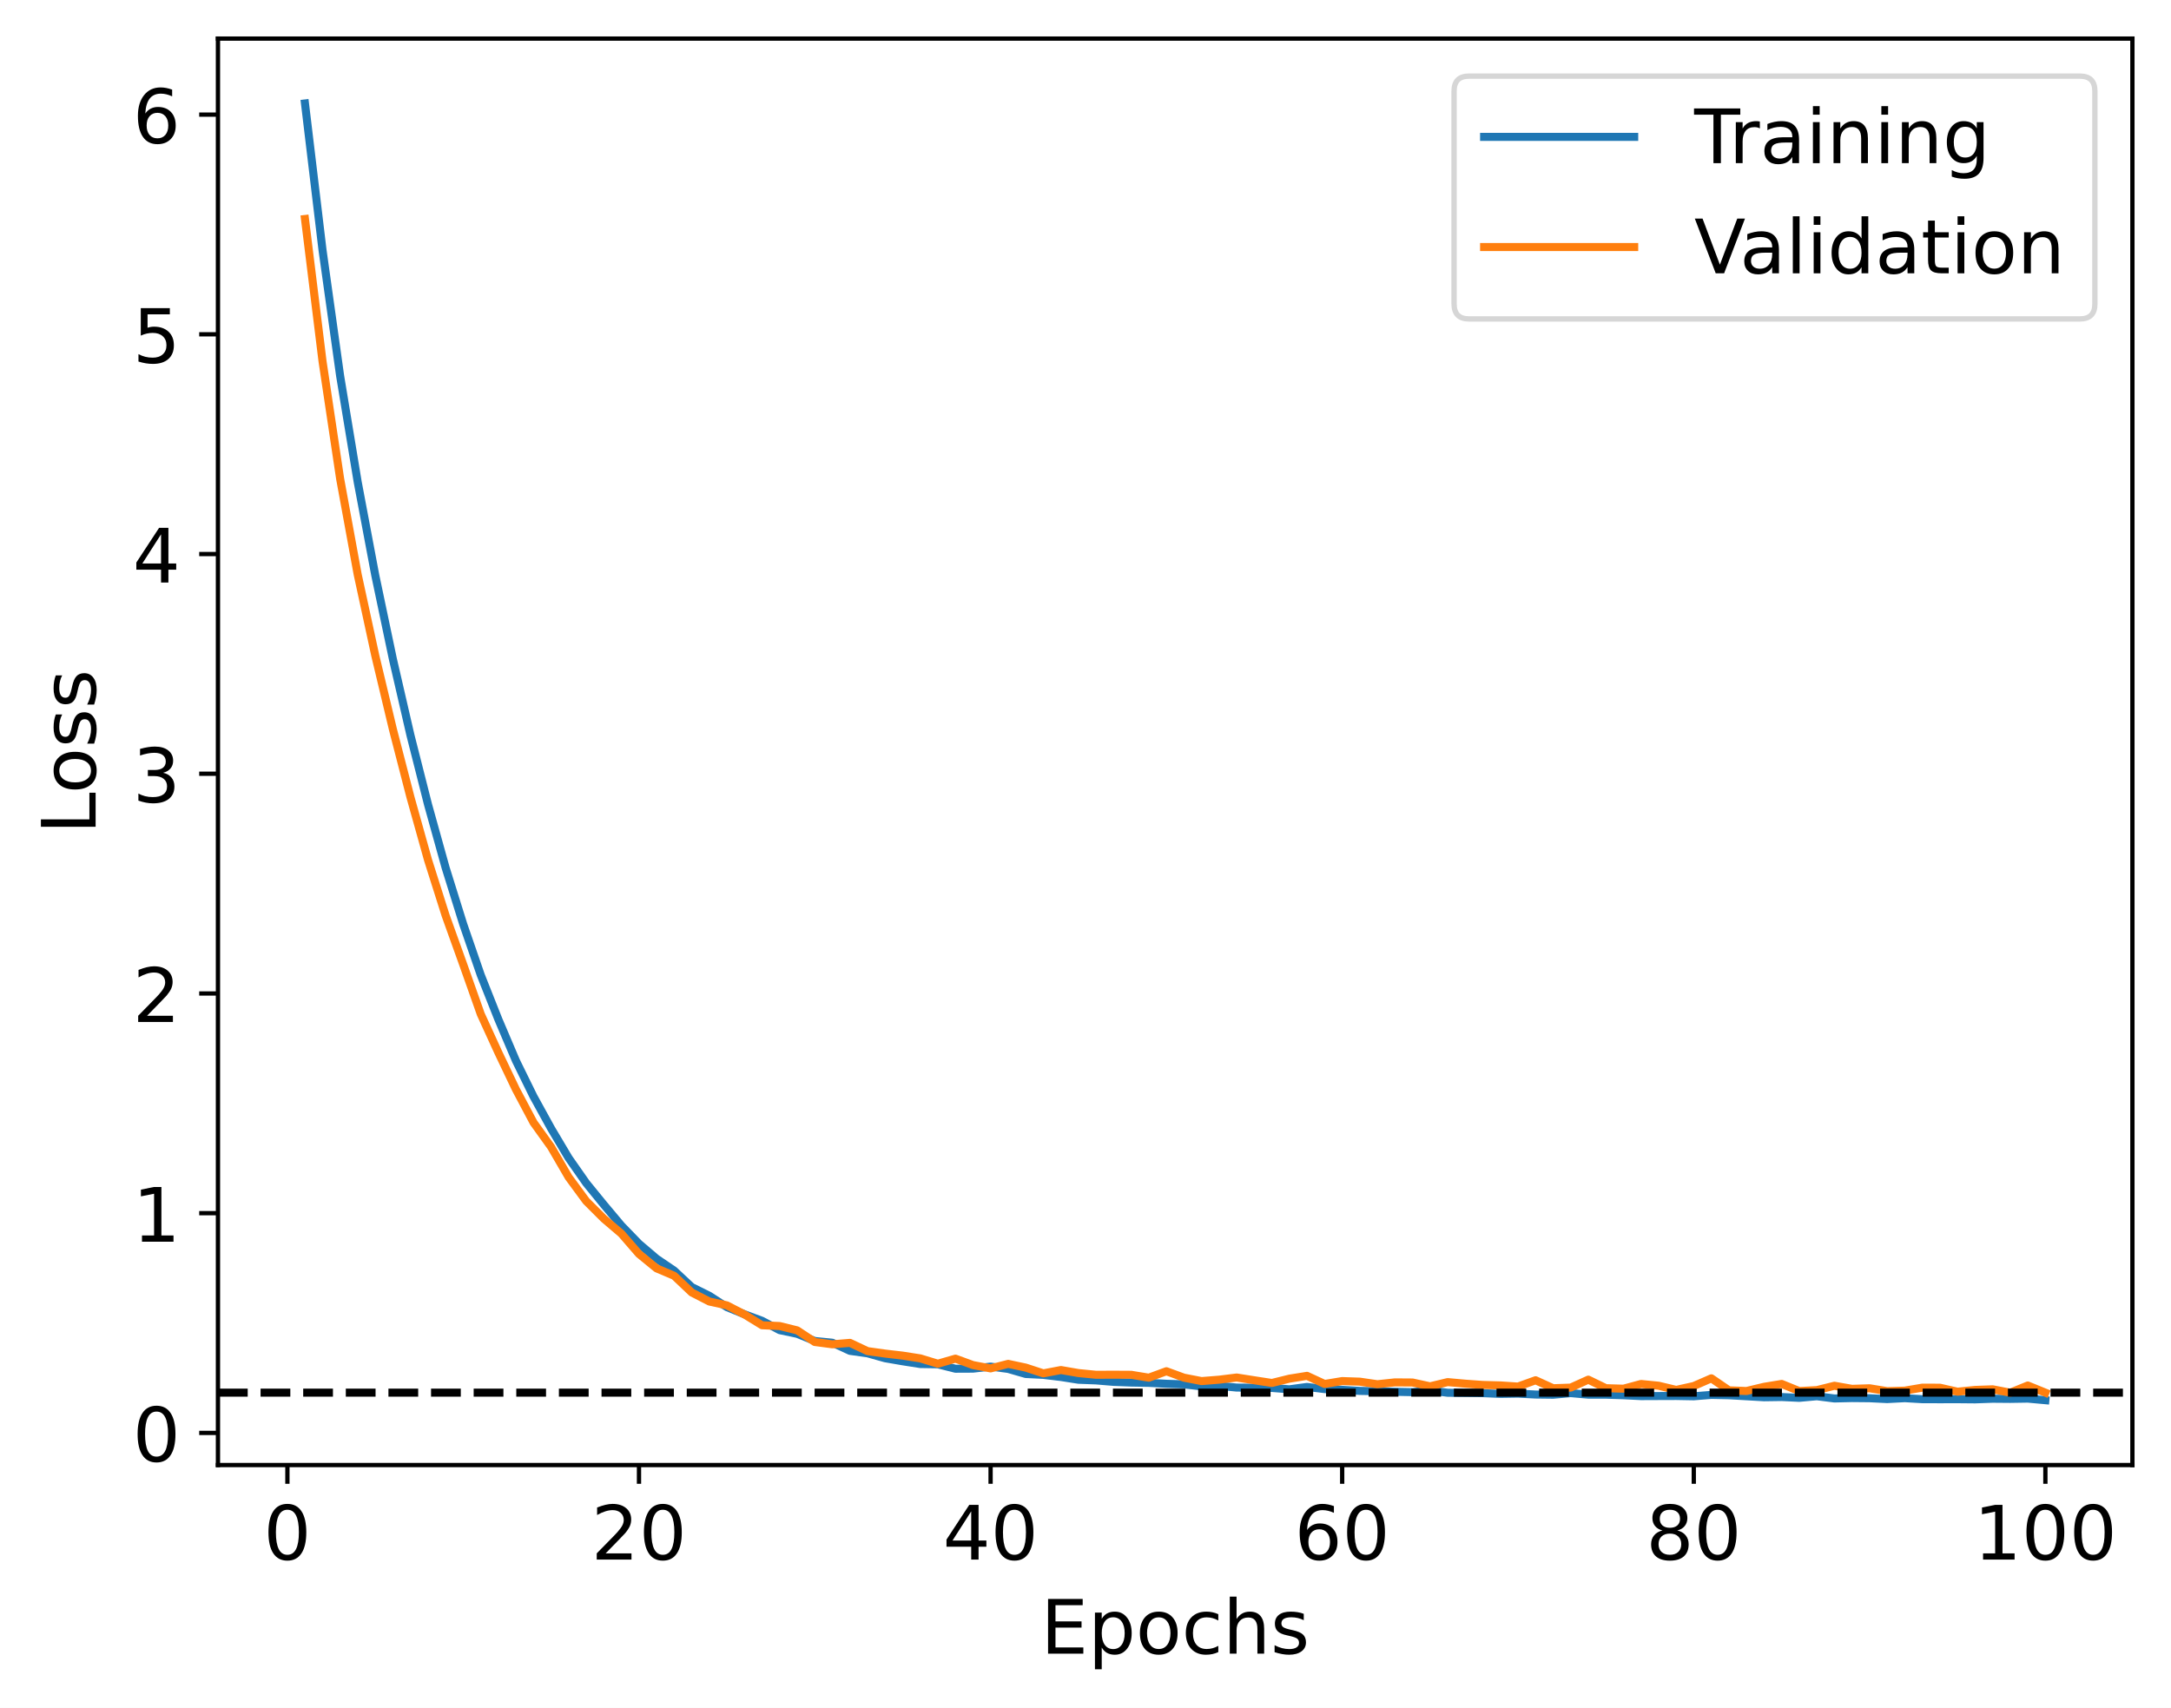
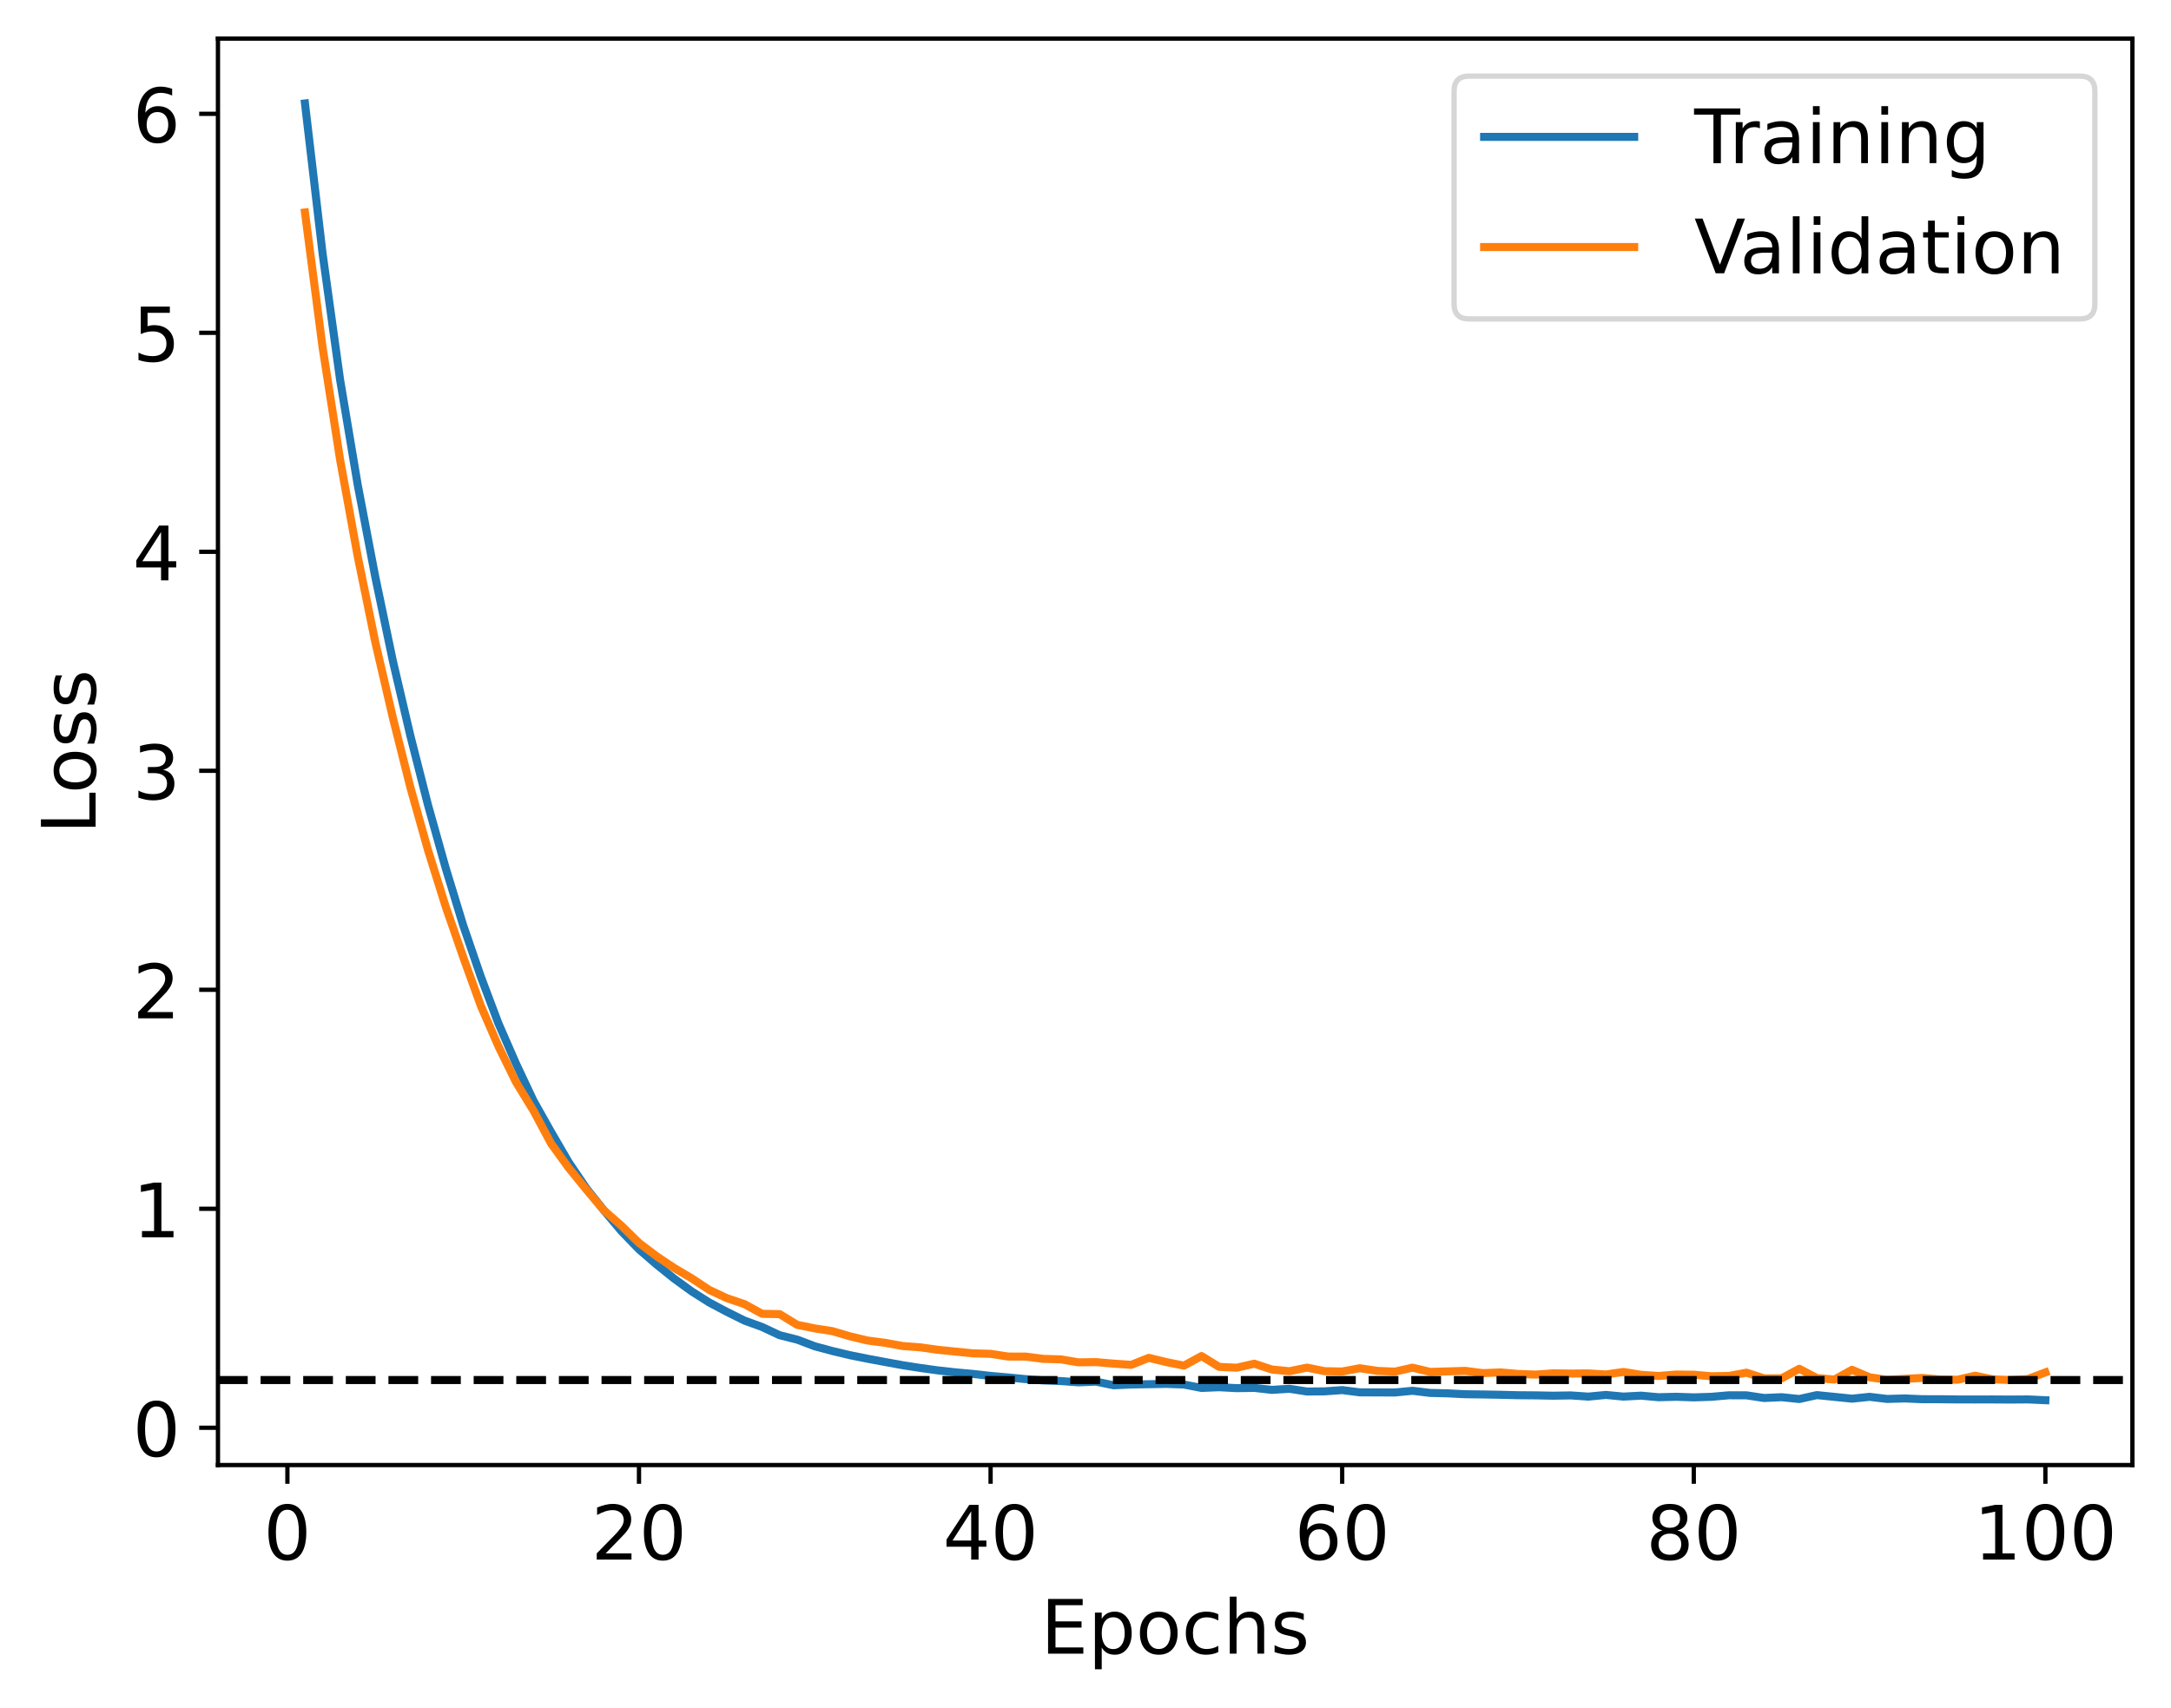
<svg xmlns="http://www.w3.org/2000/svg" xmlns:xlink="http://www.w3.org/1999/xlink" width="404.977pt" height="318.611pt" viewBox="0 0 404.977 318.611" version="1.1">
  <defs>
    <style type="text/css">*{stroke-linejoin: round; stroke-linecap: butt}</style>
  </defs>
  <g id="figure_1">
    <g id="patch_1">
      <path d="M 0 318.611  L 404.977 318.611  L 404.977 0  L 0 0  z " style="fill: #ffffff" />
    </g>
    <g id="axes_1">
      <g id="patch_2">
        <path d="M 40.657 273.312  L 397.777 273.312  L 397.777 7.2  L 40.657 7.2  z " style="fill: #ffffff" />
      </g>
      <g id="matplotlib.axis_1">
        <g id="xtick_1">
          <g id="line2d_1">
            <defs>
-               <path id="m7420fb7c2d" d="M 0 0  L 0 3.5  " style="stroke: #000000; stroke-width: 0.8" />
-             </defs>
-             <g>
-               <use xlink:href="#m7420fb7c2d" x="53.61" y="273.312" style="stroke: #000000; stroke-width: 0.8" />
+               <path id="ma90521fef6" d="M 0 0  L 0 3.5  " style="stroke: #000000; stroke-width: 0.8" />
+             </defs>
+             <g>
+               <use xlink:href="#ma90521fef6" x="53.61" y="273.312" style="stroke: #000000; stroke-width: 0.8" />
            </g>
          </g>
          <g id="text_1">
            <g transform="translate(49.15651 290.9498) scale(0.14 -0.14)">
              <defs>
                <path id="DejaVuSans-30" d="M 2034 4250  Q 1547 4250 1301 3770  Q 1056 3291 1056 2328  Q 1056 1369 1301 889  Q 1547 409 2034 409  Q 2525 409 2770 889  Q 3016 1369 3016 2328  Q 3016 3291 2770 3770  Q 2525 4250 2034 4250  z M 2034 4750  Q 2819 4750 3233 4129  Q 3647 3509 3647 2328  Q 3647 1150 3233 529  Q 2819 -91 2034 -91  Q 1250 -91 836 529  Q 422 1150 422 2328  Q 422 3509 836 4129  Q 1250 4750 2034 4750  z " transform="scale(0.015625)" />
              </defs>
              <use xlink:href="#DejaVuSans-30" />
            </g>
          </g>
        </g>
        <g id="xtick_2">
          <g id="line2d_2">
            <g>
-               <use xlink:href="#m7420fb7c2d" x="119.197" y="273.312" style="stroke: #000000; stroke-width: 0.8" />
+               <use xlink:href="#ma90521fef6" x="119.197" y="273.312" style="stroke: #000000; stroke-width: 0.8" />
            </g>
          </g>
          <g id="text_2">
            <g transform="translate(110.2895 290.9498) scale(0.14 -0.14)">
              <defs>
                <path id="DejaVuSans-32" d="M 1228 531  L 3431 531  L 3431 0  L 469 0  L 469 531  Q 828 903 1448 1529  Q 2069 2156 2228 2338  Q 2531 2678 2651 2914  Q 2772 3150 2772 3378  Q 2772 3750 2511 3984  Q 2250 4219 1831 4219  Q 1534 4219 1204 4116  Q 875 4013 500 3803  L 500 4441  Q 881 4594 1212 4672  Q 1544 4750 1819 4750  Q 2544 4750 2975 4387  Q 3406 4025 3406 3419  Q 3406 3131 3298 2873  Q 3191 2616 2906 2266  Q 2828 2175 2409 1742  Q 1991 1309 1228 531  z " transform="scale(0.015625)" />
              </defs>
              <use xlink:href="#DejaVuSans-32" />
              <use xlink:href="#DejaVuSans-30" x="63.623" />
            </g>
          </g>
        </g>
        <g id="xtick_3">
          <g id="line2d_3">
            <g>
-               <use xlink:href="#m7420fb7c2d" x="184.784" y="273.312" style="stroke: #000000; stroke-width: 0.8" />
+               <use xlink:href="#ma90521fef6" x="184.784" y="273.312" style="stroke: #000000; stroke-width: 0.8" />
            </g>
          </g>
          <g id="text_3">
            <g transform="translate(175.8763 290.9498) scale(0.14 -0.14)">
              <defs>
                <path id="DejaVuSans-34" d="M 2419 4116  L 825 1625  L 2419 1625  L 2419 4116  z M 2253 4666  L 3047 4666  L 3047 1625  L 3713 1625  L 3713 1100  L 3047 1100  L 3047 0  L 2419 0  L 2419 1100  L 313 1100  L 313 1709  L 2253 4666  z " transform="scale(0.015625)" />
              </defs>
              <use xlink:href="#DejaVuSans-34" />
              <use xlink:href="#DejaVuSans-30" x="63.623" />
            </g>
          </g>
        </g>
        <g id="xtick_4">
          <g id="line2d_4">
            <g>
-               <use xlink:href="#m7420fb7c2d" x="250.371" y="273.312" style="stroke: #000000; stroke-width: 0.8" />
+               <use xlink:href="#ma90521fef6" x="250.371" y="273.312" style="stroke: #000000; stroke-width: 0.8" />
            </g>
          </g>
          <g id="text_4">
            <g transform="translate(241.4631 290.9498) scale(0.14 -0.14)">
              <defs>
                <path id="DejaVuSans-36" d="M 2113 2584  Q 1688 2584 1439 2293  Q 1191 2003 1191 1497  Q 1191 994 1439 701  Q 1688 409 2113 409  Q 2538 409 2786 701  Q 3034 994 3034 1497  Q 3034 2003 2786 2293  Q 2538 2584 2113 2584  z M 3366 4563  L 3366 3988  Q 3128 4100 2886 4159  Q 2644 4219 2406 4219  Q 1781 4219 1451 3797  Q 1122 3375 1075 2522  Q 1259 2794 1537 2939  Q 1816 3084 2150 3084  Q 2853 3084 3261 2657  Q 3669 2231 3669 1497  Q 3669 778 3244 343  Q 2819 -91 2113 -91  Q 1303 -91 875 529  Q 447 1150 447 2328  Q 447 3434 972 4092  Q 1497 4750 2381 4750  Q 2619 4750 2861 4703  Q 3103 4656 3366 4563  z " transform="scale(0.015625)" />
              </defs>
              <use xlink:href="#DejaVuSans-36" />
              <use xlink:href="#DejaVuSans-30" x="63.623" />
            </g>
          </g>
        </g>
        <g id="xtick_5">
          <g id="line2d_5">
            <g>
-               <use xlink:href="#m7420fb7c2d" x="315.957" y="273.312" style="stroke: #000000; stroke-width: 0.8" />
+               <use xlink:href="#ma90521fef6" x="315.957" y="273.312" style="stroke: #000000; stroke-width: 0.8" />
            </g>
          </g>
          <g id="text_5">
            <g transform="translate(307.0499 290.9498) scale(0.14 -0.14)">
              <defs>
                <path id="DejaVuSans-38" d="M 2034 2216  Q 1584 2216 1326 1975  Q 1069 1734 1069 1313  Q 1069 891 1326 650  Q 1584 409 2034 409  Q 2484 409 2743 651  Q 3003 894 3003 1313  Q 3003 1734 2745 1975  Q 2488 2216 2034 2216  z M 1403 2484  Q 997 2584 770 2862  Q 544 3141 544 3541  Q 544 4100 942 4425  Q 1341 4750 2034 4750  Q 2731 4750 3128 4425  Q 3525 4100 3525 3541  Q 3525 3141 3298 2862  Q 3072 2584 2669 2484  Q 3125 2378 3379 2068  Q 3634 1759 3634 1313  Q 3634 634 3220 271  Q 2806 -91 2034 -91  Q 1263 -91 848 271  Q 434 634 434 1313  Q 434 1759 690 2068  Q 947 2378 1403 2484  z M 1172 3481  Q 1172 3119 1398 2916  Q 1625 2713 2034 2713  Q 2441 2713 2670 2916  Q 2900 3119 2900 3481  Q 2900 3844 2670 4047  Q 2441 4250 2034 4250  Q 1625 4250 1398 4047  Q 1172 3844 1172 3481  z " transform="scale(0.015625)" />
              </defs>
              <use xlink:href="#DejaVuSans-38" />
              <use xlink:href="#DejaVuSans-30" x="63.623" />
            </g>
          </g>
        </g>
        <g id="xtick_6">
          <g id="line2d_6">
            <g>
-               <use xlink:href="#m7420fb7c2d" x="381.544" y="273.312" style="stroke: #000000; stroke-width: 0.8" />
+               <use xlink:href="#ma90521fef6" x="381.544" y="273.312" style="stroke: #000000; stroke-width: 0.8" />
            </g>
          </g>
          <g id="text_6">
            <g transform="translate(368.1829 290.9498) scale(0.14 -0.14)">
              <defs>
                <path id="DejaVuSans-31" d="M 794 531  L 1825 531  L 1825 4091  L 703 3866  L 703 4441  L 1819 4666  L 2450 4666  L 2450 531  L 3481 531  L 3481 0  L 794 0  L 794 531  z " transform="scale(0.015625)" />
              </defs>
              <use xlink:href="#DejaVuSans-31" />
              <use xlink:href="#DejaVuSans-30" x="63.623" />
              <use xlink:href="#DejaVuSans-30" x="127.246" />
            </g>
          </g>
        </g>
        <g id="text_7">
          <g transform="translate(194.135 308.4992) scale(0.14 -0.14)">
            <defs>
              <path id="DejaVuSans-45" d="M 628 4666  L 3578 4666  L 3578 4134  L 1259 4134  L 1259 2753  L 3481 2753  L 3481 2222  L 1259 2222  L 1259 531  L 3634 531  L 3634 0  L 628 0  L 628 4666  z " transform="scale(0.015625)" />
              <path id="DejaVuSans-70" d="M 1159 525  L 1159 -1331  L 581 -1331  L 581 3500  L 1159 3500  L 1159 2969  Q 1341 3281 1617 3432  Q 1894 3584 2278 3584  Q 2916 3584 3314 3078  Q 3713 2572 3713 1747  Q 3713 922 3314 415  Q 2916 -91 2278 -91  Q 1894 -91 1617 61  Q 1341 213 1159 525  z M 3116 1747  Q 3116 2381 2855 2742  Q 2594 3103 2138 3103  Q 1681 3103 1420 2742  Q 1159 2381 1159 1747  Q 1159 1113 1420 752  Q 1681 391 2138 391  Q 2594 391 2855 752  Q 3116 1113 3116 1747  z " transform="scale(0.015625)" />
              <path id="DejaVuSans-6f" d="M 1959 3097  Q 1497 3097 1228 2736  Q 959 2375 959 1747  Q 959 1119 1226 758  Q 1494 397 1959 397  Q 2419 397 2687 759  Q 2956 1122 2956 1747  Q 2956 2369 2687 2733  Q 2419 3097 1959 3097  z M 1959 3584  Q 2709 3584 3137 3096  Q 3566 2609 3566 1747  Q 3566 888 3137 398  Q 2709 -91 1959 -91  Q 1206 -91 779 398  Q 353 888 353 1747  Q 353 2609 779 3096  Q 1206 3584 1959 3584  z " transform="scale(0.015625)" />
              <path id="DejaVuSans-63" d="M 3122 3366  L 3122 2828  Q 2878 2963 2633 3030  Q 2388 3097 2138 3097  Q 1578 3097 1268 2742  Q 959 2388 959 1747  Q 959 1106 1268 751  Q 1578 397 2138 397  Q 2388 397 2633 464  Q 2878 531 3122 666  L 3122 134  Q 2881 22 2623 -34  Q 2366 -91 2075 -91  Q 1284 -91 818 406  Q 353 903 353 1747  Q 353 2603 823 3093  Q 1294 3584 2113 3584  Q 2378 3584 2631 3529  Q 2884 3475 3122 3366  z " transform="scale(0.015625)" />
              <path id="DejaVuSans-68" d="M 3513 2113  L 3513 0  L 2938 0  L 2938 2094  Q 2938 2591 2744 2837  Q 2550 3084 2163 3084  Q 1697 3084 1428 2787  Q 1159 2491 1159 1978  L 1159 0  L 581 0  L 581 4863  L 1159 4863  L 1159 2956  Q 1366 3272 1645 3428  Q 1925 3584 2291 3584  Q 2894 3584 3203 3211  Q 3513 2838 3513 2113  z " transform="scale(0.015625)" />
              <path id="DejaVuSans-73" d="M 2834 3397  L 2834 2853  Q 2591 2978 2328 3040  Q 2066 3103 1784 3103  Q 1356 3103 1142 2972  Q 928 2841 928 2578  Q 928 2378 1081 2264  Q 1234 2150 1697 2047  L 1894 2003  Q 2506 1872 2764 1633  Q 3022 1394 3022 966  Q 3022 478 2636 193  Q 2250 -91 1575 -91  Q 1294 -91 989 -36  Q 684 19 347 128  L 347 722  Q 666 556 975 473  Q 1284 391 1588 391  Q 1994 391 2212 530  Q 2431 669 2431 922  Q 2431 1156 2273 1281  Q 2116 1406 1581 1522  L 1381 1569  Q 847 1681 609 1914  Q 372 2147 372 2553  Q 372 3047 722 3315  Q 1072 3584 1716 3584  Q 2034 3584 2315 3537  Q 2597 3491 2834 3397  z " transform="scale(0.015625)" />
            </defs>
            <use xlink:href="#DejaVuSans-45" />
            <use xlink:href="#DejaVuSans-70" x="63.184" />
            <use xlink:href="#DejaVuSans-6f" x="126.66" />
            <use xlink:href="#DejaVuSans-63" x="187.842" />
            <use xlink:href="#DejaVuSans-68" x="242.822" />
            <use xlink:href="#DejaVuSans-73" x="306.201" />
          </g>
        </g>
      </g>
      <g id="matplotlib.axis_2">
        <g id="ytick_1">
          <g id="line2d_7">
            <defs>
-               <path id="m8c02aa3025" d="M 0 0  L -3.5 0  " style="stroke: #000000; stroke-width: 0.8" />
-             </defs>
-             <g>
-               <use xlink:href="#m8c02aa3025" x="40.657" y="267.316" style="stroke: #000000; stroke-width: 0.8" />
+               <path id="m6d4ac5cb0f" d="M 0 0  L -3.5 0  " style="stroke: #000000; stroke-width: 0.8" />
+             </defs>
+             <g>
+               <use xlink:href="#m6d4ac5cb0f" x="40.657" y="266.358" style="stroke: #000000; stroke-width: 0.8" />
            </g>
          </g>
          <g id="text_8">
-             <g transform="translate(24.74938 272.635) scale(0.14 -0.14)">
+             <g transform="translate(24.74938 271.6765) scale(0.14 -0.14)">
              <use xlink:href="#DejaVuSans-30" />
            </g>
          </g>
        </g>
        <g id="ytick_2">
          <g id="line2d_8">
            <g>
-               <use xlink:href="#m8c02aa3025" x="40.657" y="226.327" style="stroke: #000000; stroke-width: 0.8" />
+               <use xlink:href="#m6d4ac5cb0f" x="40.657" y="225.503" style="stroke: #000000; stroke-width: 0.8" />
            </g>
          </g>
          <g id="text_9">
-             <g transform="translate(24.74938 231.6458) scale(0.14 -0.14)">
+             <g transform="translate(24.74938 230.8223) scale(0.14 -0.14)">
              <use xlink:href="#DejaVuSans-31" />
            </g>
          </g>
        </g>
        <g id="ytick_3">
          <g id="line2d_9">
            <g>
-               <use xlink:href="#m8c02aa3025" x="40.657" y="185.338" style="stroke: #000000; stroke-width: 0.8" />
+               <use xlink:href="#m6d4ac5cb0f" x="40.657" y="184.649" style="stroke: #000000; stroke-width: 0.8" />
            </g>
          </g>
          <g id="text_10">
-             <g transform="translate(24.74938 190.6565) scale(0.14 -0.14)">
+             <g transform="translate(24.74938 189.9681) scale(0.14 -0.14)">
              <use xlink:href="#DejaVuSans-32" />
            </g>
          </g>
        </g>
        <g id="ytick_4">
          <g id="line2d_10">
            <g>
-               <use xlink:href="#m8c02aa3025" x="40.657" y="144.348" style="stroke: #000000; stroke-width: 0.8" />
+               <use xlink:href="#m6d4ac5cb0f" x="40.657" y="143.795" style="stroke: #000000; stroke-width: 0.8" />
            </g>
          </g>
          <g id="text_11">
-             <g transform="translate(24.74938 149.6673) scale(0.14 -0.14)">
+             <g transform="translate(24.74938 149.1139) scale(0.14 -0.14)">
              <defs>
                <path id="DejaVuSans-33" d="M 2597 2516  Q 3050 2419 3304 2112  Q 3559 1806 3559 1356  Q 3559 666 3084 287  Q 2609 -91 1734 -91  Q 1441 -91 1130 -33  Q 819 25 488 141  L 488 750  Q 750 597 1062 519  Q 1375 441 1716 441  Q 2309 441 2620 675  Q 2931 909 2931 1356  Q 2931 1769 2642 2001  Q 2353 2234 1838 2234  L 1294 2234  L 1294 2753  L 1863 2753  Q 2328 2753 2575 2939  Q 2822 3125 2822 3475  Q 2822 3834 2567 4026  Q 2313 4219 1838 4219  Q 1578 4219 1281 4162  Q 984 4106 628 3988  L 628 4550  Q 988 4650 1302 4700  Q 1616 4750 1894 4750  Q 2613 4750 3031 4423  Q 3450 4097 3450 3541  Q 3450 3153 3228 2886  Q 3006 2619 2597 2516  z " transform="scale(0.015625)" />
              </defs>
              <use xlink:href="#DejaVuSans-33" />
            </g>
          </g>
        </g>
        <g id="ytick_5">
          <g id="line2d_11">
            <g>
-               <use xlink:href="#m8c02aa3025" x="40.657" y="103.359" style="stroke: #000000; stroke-width: 0.8" />
+               <use xlink:href="#m6d4ac5cb0f" x="40.657" y="102.941" style="stroke: #000000; stroke-width: 0.8" />
            </g>
          </g>
          <g id="text_12">
-             <g transform="translate(24.74938 108.6781) scale(0.14 -0.14)">
+             <g transform="translate(24.74938 108.2596) scale(0.14 -0.14)">
              <use xlink:href="#DejaVuSans-34" />
            </g>
          </g>
        </g>
        <g id="ytick_6">
          <g id="line2d_12">
            <g>
-               <use xlink:href="#m8c02aa3025" x="40.657" y="62.37" style="stroke: #000000; stroke-width: 0.8" />
+               <use xlink:href="#m6d4ac5cb0f" x="40.657" y="62.087" style="stroke: #000000; stroke-width: 0.8" />
            </g>
          </g>
          <g id="text_13">
-             <g transform="translate(24.74938 67.68889) scale(0.14 -0.14)">
+             <g transform="translate(24.74938 67.40543) scale(0.14 -0.14)">
              <defs>
                <path id="DejaVuSans-35" d="M 691 4666  L 3169 4666  L 3169 4134  L 1269 4134  L 1269 2991  Q 1406 3038 1543 3061  Q 1681 3084 1819 3084  Q 2600 3084 3056 2656  Q 3513 2228 3513 1497  Q 3513 744 3044 326  Q 2575 -91 1722 -91  Q 1428 -91 1123 -41  Q 819 9 494 109  L 494 744  Q 775 591 1075 516  Q 1375 441 1709 441  Q 2250 441 2565 725  Q 2881 1009 2881 1497  Q 2881 1984 2565 2268  Q 2250 2553 1709 2553  Q 1456 2553 1204 2497  Q 953 2441 691 2322  L 691 4666  z " transform="scale(0.015625)" />
              </defs>
              <use xlink:href="#DejaVuSans-35" />
            </g>
          </g>
        </g>
        <g id="ytick_7">
          <g id="line2d_13">
            <g>
-               <use xlink:href="#m8c02aa3025" x="40.657" y="21.381" style="stroke: #000000; stroke-width: 0.8" />
+               <use xlink:href="#m6d4ac5cb0f" x="40.657" y="21.232" style="stroke: #000000; stroke-width: 0.8" />
            </g>
          </g>
          <g id="text_14">
-             <g transform="translate(24.74938 26.69967) scale(0.14 -0.14)">
+             <g transform="translate(24.74938 26.55122) scale(0.14 -0.14)">
              <use xlink:href="#DejaVuSans-36" />
            </g>
          </g>
        </g>
        <g id="text_15">
          <g transform="translate(17.83781 155.6101) rotate(-90) scale(0.14 -0.14)">
            <defs>
              <path id="DejaVuSans-4c" d="M 628 4666  L 1259 4666  L 1259 531  L 3531 531  L 3531 0  L 628 0  L 628 4666  z " transform="scale(0.015625)" />
            </defs>
            <use xlink:href="#DejaVuSans-4c" />
            <use xlink:href="#DejaVuSans-6f" x="53.963" />
            <use xlink:href="#DejaVuSans-73" x="115.145" />
            <use xlink:href="#DejaVuSans-73" x="167.244" />
          </g>
        </g>
      </g>
      <g id="line2d_14">
-         <path d="M 56.89 19.296  L 60.169 46.694  L 63.448 70.128  L 66.728 89.938  L 70.007 107.345  L 73.286 122.943  L 76.566 137.154  L 79.845 150.091  L 83.124 161.875  L 86.404 172.397  L 89.683 181.899  L 92.962 190.165  L 96.242 197.882  L 99.521 204.56  L 102.8 210.518  L 106.08 216.035  L 109.359 220.717  L 112.638 224.738  L 115.918 228.644  L 119.197 232.027  L 122.476 234.816  L 125.756 237.041  L 129.035 240.107  L 132.314 241.735  L 135.594 243.852  L 138.873 245.186  L 142.152 246.404  L 145.432 248.143  L 148.711 248.833  L 151.99 250.168  L 155.27 250.492  L 158.549 252.009  L 161.828 252.468  L 165.108 253.387  L 168.387 253.955  L 171.666 254.467  L 174.946 254.517  L 178.225 255.343  L 181.504 255.328  L 184.784 254.947  L 188.063 255.377  L 191.342 256.324  L 194.622 256.489  L 197.901 256.883  L 201.181 257.4  L 204.46 257.524  L 207.739 257.796  L 211.019 257.922  L 214.298 257.977  L 217.577 258.154  L 220.857 258.255  L 224.136 258.64  L 227.415 258.538  L 230.695 258.858  L 233.974 258.885  L 237.253 258.928  L 240.533 259.183  L 243.812 258.739  L 247.091 259.144  L 250.371 259.28  L 253.65 259.482  L 256.929 259.542  L 260.209 259.648  L 263.488 259.716  L 266.767 259.393  L 270.047 259.827  L 273.326 259.858  L 276.605 259.899  L 279.885 260.037  L 283.164 259.987  L 286.443 260.156  L 289.723 260.195  L 293.002 259.892  L 296.281 260.181  L 299.561 260.184  L 302.84 260.289  L 306.119 260.452  L 309.399 260.438  L 312.678 260.427  L 315.957 260.487  L 319.237 260.222  L 322.516 260.292  L 325.795 260.478  L 329.075 260.667  L 332.354 260.621  L 335.633 260.773  L 338.913 260.474  L 342.192 260.89  L 345.471 260.815  L 348.751 260.846  L 352.03 261.006  L 355.309 260.834  L 358.589 261.025  L 361.868 261.034  L 365.147 261.027  L 368.427 261.057  L 371.706 260.941  L 374.985 260.969  L 378.265 260.918  L 381.544 261.216  " clip-path="url(#pc2db924e11)" style="fill: none; stroke: #1f77b4; stroke-width: 1.5; stroke-linecap: square" />
+         <path d="M 56.89 19.296  L 60.169 47.254  L 63.448 70.882  L 66.728 90.455  L 70.007 107.632  L 73.286 123.307  L 76.566 137.318  L 79.845 150.198  L 83.124 161.896  L 86.404 172.63  L 89.683 182.172  L 92.962 190.885  L 96.242 198.4  L 99.521 205.356  L 102.8 211.183  L 106.08 216.811  L 109.359 221.659  L 112.638 225.78  L 115.918 229.679  L 119.197 233.07  L 122.476 235.907  L 125.756 238.538  L 129.035 240.918  L 132.314 242.995  L 135.594 244.734  L 138.873 246.362  L 142.152 247.555  L 145.432 249.092  L 148.711 249.916  L 151.99 251.155  L 155.27 252.039  L 158.549 252.818  L 161.828 253.477  L 165.108 254.091  L 168.387 254.687  L 171.666 255.199  L 174.946 255.653  L 178.225 256.017  L 181.504 256.312  L 184.784 256.684  L 188.063 256.97  L 191.342 257.286  L 194.622 257.525  L 197.901 257.641  L 201.181 257.88  L 204.46 257.749  L 207.739 258.431  L 211.019 258.288  L 214.298 258.231  L 217.577 258.175  L 220.857 258.293  L 224.136 258.929  L 227.415 258.792  L 230.695 258.967  L 233.974 258.921  L 237.253 259.288  L 240.533 259.084  L 243.812 259.594  L 247.091 259.565  L 250.371 259.328  L 253.65 259.748  L 256.929 259.764  L 260.209 259.777  L 263.488 259.455  L 266.767 259.856  L 270.047 259.934  L 273.326 260.101  L 276.605 260.142  L 279.885 260.202  L 283.164 260.285  L 286.443 260.311  L 289.723 260.376  L 293.002 260.321  L 296.281 260.546  L 299.561 260.231  L 302.84 260.541  L 306.119 260.366  L 309.399 260.66  L 312.678 260.575  L 315.957 260.688  L 319.237 260.582  L 322.516 260.297  L 325.795 260.306  L 329.075 260.803  L 332.354 260.653  L 335.633 260.995  L 338.913 260.264  L 342.192 260.594  L 345.471 260.927  L 348.751 260.586  L 352.03 260.981  L 355.309 260.886  L 358.589 261.031  L 361.868 261.032  L 365.147 261.075  L 368.427 261.076  L 371.706 261.074  L 374.985 261.094  L 378.265 261.07  L 381.544 261.216  " clip-path="url(#p969b5fb40b)" style="fill: none; stroke: #1f77b4; stroke-width: 1.5; stroke-linecap: square" />
      </g>
      <g id="line2d_15">
-         <path d="M 56.89 40.85  L 60.169 67.432  L 63.448 89.313  L 66.728 107.2  L 70.007 122.318  L 73.286 136.032  L 76.566 148.721  L 79.845 160.438  L 83.124 170.784  L 86.404 179.922  L 89.683 189.194  L 92.962 196.361  L 96.242 203.239  L 99.521 209.414  L 102.8 213.978  L 106.08 219.623  L 109.359 224.079  L 112.638 227.349  L 115.918 230.146  L 119.197 233.931  L 122.476 236.614  L 125.756 238.006  L 129.035 241.116  L 132.314 242.804  L 135.594 243.522  L 138.873 245.222  L 142.152 247.232  L 145.432 247.378  L 148.711 248.19  L 151.99 250.356  L 155.27 250.787  L 158.549 250.517  L 161.828 252.058  L 165.108 252.516  L 168.387 252.898  L 171.666 253.412  L 174.946 254.407  L 178.225 253.463  L 181.504 254.663  L 184.784 255.28  L 188.063 254.435  L 191.342 255.134  L 194.622 256.208  L 197.901 255.585  L 201.181 256.152  L 204.46 256.472  L 207.739 256.457  L 211.019 256.476  L 214.298 257.013  L 217.577 255.811  L 220.857 257.013  L 224.136 257.648  L 227.415 257.387  L 230.695 256.981  L 233.974 257.496  L 237.253 258.002  L 240.533 257.194  L 243.812 256.669  L 247.091 258.185  L 250.371 257.646  L 253.65 257.756  L 256.929 258.236  L 260.209 257.89  L 263.488 257.912  L 266.767 258.627  L 270.047 257.838  L 273.326 258.132  L 276.605 258.367  L 279.885 258.457  L 283.164 258.671  L 286.443 257.493  L 289.723 258.984  L 293.002 258.863  L 296.281 257.381  L 299.561 258.974  L 302.84 259.07  L 306.119 258.184  L 309.399 258.512  L 312.678 259.296  L 315.957 258.566  L 319.237 257.134  L 322.516 259.375  L 325.795 259.499  L 329.075 258.716  L 332.354 258.18  L 335.633 259.509  L 338.913 259.332  L 342.192 258.519  L 345.471 259.097  L 348.751 258.99  L 352.03 259.529  L 355.309 259.433  L 358.589 258.875  L 361.868 258.885  L 365.147 259.63  L 368.427 259.297  L 371.706 259.18  L 374.985 259.809  L 378.265 258.473  L 381.544 259.807  " clip-path="url(#pc2db924e11)" style="fill: none; stroke: #ff7f0e; stroke-width: 1.5; stroke-linecap: square" />
+         <path d="M 56.89 39.637  L 60.169 64.774  L 63.448 85.793  L 66.728 103.812  L 70.007 119.794  L 73.286 133.899  L 76.566 146.953  L 79.845 158.609  L 83.124 169.092  L 86.404 178.543  L 89.683 187.614  L 92.962 195.161  L 96.242 201.85  L 99.521 207.207  L 102.8 213.33  L 106.08 217.861  L 109.359 221.893  L 112.638 225.786  L 115.918 228.661  L 119.197 231.873  L 122.476 234.353  L 125.756 236.542  L 129.035 238.486  L 132.314 240.653  L 135.594 242.184  L 138.873 243.291  L 142.152 245.09  L 145.432 245.16  L 148.711 247.153  L 151.99 247.825  L 155.27 248.331  L 158.549 249.298  L 161.828 250.08  L 165.108 250.509  L 168.387 251.108  L 171.666 251.351  L 174.946 251.813  L 178.225 252.144  L 181.504 252.472  L 184.784 252.564  L 188.063 253.07  L 191.342 253.082  L 194.622 253.501  L 197.901 253.599  L 201.181 254.152  L 204.46 254.109  L 207.739 254.392  L 211.019 254.621  L 214.298 253.312  L 217.577 254.108  L 220.857 254.763  L 224.136 252.979  L 227.415 254.999  L 230.695 255.153  L 233.974 254.407  L 237.253 255.488  L 240.533 255.809  L 243.812 255.133  L 247.091 255.799  L 250.371 255.862  L 253.65 255.249  L 256.929 255.745  L 260.209 255.884  L 263.488 255.147  L 266.767 255.934  L 270.047 255.842  L 273.326 255.742  L 276.605 256.166  L 279.885 256.027  L 283.164 256.316  L 286.443 256.438  L 289.723 256.2  L 293.002 256.245  L 296.281 256.216  L 299.561 256.416  L 302.84 255.947  L 306.119 256.477  L 309.399 256.697  L 312.678 256.427  L 315.957 256.462  L 319.237 256.749  L 322.516 256.685  L 325.795 256.079  L 329.075 257.141  L 332.354 257.132  L 335.633 255.356  L 338.913 257.078  L 342.192 257.367  L 345.471 255.542  L 348.751 256.94  L 352.03 257.413  L 355.309 257.229  L 358.589 257.067  L 361.868 257.336  L 365.147 257.404  L 368.427 256.647  L 371.706 257.324  L 374.985 257.449  L 378.265 257.266  L 381.544 256.033  " clip-path="url(#p969b5fb40b)" style="fill: none; stroke: #ff7f0e; stroke-width: 1.5; stroke-linecap: square" />
      </g>
      <g id="line2d_16">
-         <path d="M 40.657 259.809  L 397.777 259.809  " clip-path="url(#pc2db924e11)" style="fill: none; stroke-dasharray: 5.55,2.4; stroke-dashoffset: 0; stroke: #000000; stroke-width: 1.5" />
+         <path d="M 40.657 257.449  L 397.777 257.449  " clip-path="url(#p969b5fb40b)" style="fill: none; stroke-dasharray: 5.55,2.4; stroke-dashoffset: 0; stroke: #000000; stroke-width: 1.5" />
      </g>
      <g id="patch_3">
        <path d="M 40.657 273.312  L 40.657 7.2  " style="fill: none; stroke: #000000; stroke-width: 0.8; stroke-linejoin: miter; stroke-linecap: square" />
      </g>
      <g id="patch_4">
        <path d="M 397.777 273.312  L 397.777 7.2  " style="fill: none; stroke: #000000; stroke-width: 0.8; stroke-linejoin: miter; stroke-linecap: square" />
      </g>
      <g id="patch_5">
        <path d="M 40.657 273.312  L 397.777 273.312  " style="fill: none; stroke: #000000; stroke-width: 0.8; stroke-linejoin: miter; stroke-linecap: square" />
      </g>
      <g id="patch_6">
        <path d="M 40.657 7.2  L 397.777 7.2  " style="fill: none; stroke: #000000; stroke-width: 0.8; stroke-linejoin: miter; stroke-linecap: square" />
      </g>
      <g id="legend_1">
        <g id="patch_7">
          <path d="M 274.043 59.499  L 387.977 59.499  Q 390.777 59.499 390.777 56.699  L 390.777 17  Q 390.777 14.2 387.977 14.2  L 274.043 14.2  Q 271.243 14.2 271.243 17  L 271.243 56.699  Q 271.243 59.499 274.043 59.499  z " style="fill: #ffffff; opacity: 0.8; stroke: #cccccc; stroke-linejoin: miter" />
        </g>
        <g id="line2d_17">
          <path d="M 276.843 25.538  L 290.843 25.538  L 304.843 25.538  " style="fill: none; stroke: #1f77b4; stroke-width: 1.5; stroke-linecap: square" />
        </g>
        <g id="text_16">
          <g transform="translate(316.0431 30.43781) scale(0.14 -0.14)">
            <defs>
              <path id="DejaVuSans-54" d="M -19 4666  L 3928 4666  L 3928 4134  L 2272 4134  L 2272 0  L 1638 0  L 1638 4134  L -19 4134  L -19 4666  z " transform="scale(0.015625)" />
              <path id="DejaVuSans-72" d="M 2631 2963  Q 2534 3019 2420 3045  Q 2306 3072 2169 3072  Q 1681 3072 1420 2755  Q 1159 2438 1159 1844  L 1159 0  L 581 0  L 581 3500  L 1159 3500  L 1159 2956  Q 1341 3275 1631 3429  Q 1922 3584 2338 3584  Q 2397 3584 2469 3576  Q 2541 3569 2628 3553  L 2631 2963  z " transform="scale(0.015625)" />
              <path id="DejaVuSans-61" d="M 2194 1759  Q 1497 1759 1228 1600  Q 959 1441 959 1056  Q 959 750 1161 570  Q 1363 391 1709 391  Q 2188 391 2477 730  Q 2766 1069 2766 1631  L 2766 1759  L 2194 1759  z M 3341 1997  L 3341 0  L 2766 0  L 2766 531  Q 2569 213 2275 61  Q 1981 -91 1556 -91  Q 1019 -91 701 211  Q 384 513 384 1019  Q 384 1609 779 1909  Q 1175 2209 1959 2209  L 2766 2209  L 2766 2266  Q 2766 2663 2505 2880  Q 2244 3097 1772 3097  Q 1472 3097 1187 3025  Q 903 2953 641 2809  L 641 3341  Q 956 3463 1253 3523  Q 1550 3584 1831 3584  Q 2591 3584 2966 3190  Q 3341 2797 3341 1997  z " transform="scale(0.015625)" />
              <path id="DejaVuSans-69" d="M 603 3500  L 1178 3500  L 1178 0  L 603 0  L 603 3500  z M 603 4863  L 1178 4863  L 1178 4134  L 603 4134  L 603 4863  z " transform="scale(0.015625)" />
              <path id="DejaVuSans-6e" d="M 3513 2113  L 3513 0  L 2938 0  L 2938 2094  Q 2938 2591 2744 2837  Q 2550 3084 2163 3084  Q 1697 3084 1428 2787  Q 1159 2491 1159 1978  L 1159 0  L 581 0  L 581 3500  L 1159 3500  L 1159 2956  Q 1366 3272 1645 3428  Q 1925 3584 2291 3584  Q 2894 3584 3203 3211  Q 3513 2838 3513 2113  z " transform="scale(0.015625)" />
              <path id="DejaVuSans-67" d="M 2906 1791  Q 2906 2416 2648 2759  Q 2391 3103 1925 3103  Q 1463 3103 1205 2759  Q 947 2416 947 1791  Q 947 1169 1205 825  Q 1463 481 1925 481  Q 2391 481 2648 825  Q 2906 1169 2906 1791  z M 3481 434  Q 3481 -459 3084 -895  Q 2688 -1331 1869 -1331  Q 1566 -1331 1297 -1286  Q 1028 -1241 775 -1147  L 775 -588  Q 1028 -725 1275 -790  Q 1522 -856 1778 -856  Q 2344 -856 2625 -561  Q 2906 -266 2906 331  L 2906 616  Q 2728 306 2450 153  Q 2172 0 1784 0  Q 1141 0 747 490  Q 353 981 353 1791  Q 353 2603 747 3093  Q 1141 3584 1784 3584  Q 2172 3584 2450 3431  Q 2728 3278 2906 2969  L 2906 3500  L 3481 3500  L 3481 434  z " transform="scale(0.015625)" />
            </defs>
            <use xlink:href="#DejaVuSans-54" />
            <use xlink:href="#DejaVuSans-72" x="46.334" />
            <use xlink:href="#DejaVuSans-61" x="87.447" />
            <use xlink:href="#DejaVuSans-69" x="148.727" />
            <use xlink:href="#DejaVuSans-6e" x="176.51" />
            <use xlink:href="#DejaVuSans-69" x="239.889" />
            <use xlink:href="#DejaVuSans-6e" x="267.672" />
            <use xlink:href="#DejaVuSans-67" x="331.051" />
          </g>
        </g>
        <g id="line2d_18">
          <path d="M 276.843 46.087  L 290.843 46.087  L 304.843 46.087  " style="fill: none; stroke: #ff7f0e; stroke-width: 1.5; stroke-linecap: square" />
        </g>
        <g id="text_17">
          <g transform="translate(316.0431 50.98719) scale(0.14 -0.14)">
            <defs>
              <path id="DejaVuSans-56" d="M 1831 0  L 50 4666  L 709 4666  L 2188 738  L 3669 4666  L 4325 4666  L 2547 0  L 1831 0  z " transform="scale(0.015625)" />
              <path id="DejaVuSans-6c" d="M 603 4863  L 1178 4863  L 1178 0  L 603 0  L 603 4863  z " transform="scale(0.015625)" />
              <path id="DejaVuSans-64" d="M 2906 2969  L 2906 4863  L 3481 4863  L 3481 0  L 2906 0  L 2906 525  Q 2725 213 2448 61  Q 2172 -91 1784 -91  Q 1150 -91 751 415  Q 353 922 353 1747  Q 353 2572 751 3078  Q 1150 3584 1784 3584  Q 2172 3584 2448 3432  Q 2725 3281 2906 2969  z M 947 1747  Q 947 1113 1208 752  Q 1469 391 1925 391  Q 2381 391 2643 752  Q 2906 1113 2906 1747  Q 2906 2381 2643 2742  Q 2381 3103 1925 3103  Q 1469 3103 1208 2742  Q 947 2381 947 1747  z " transform="scale(0.015625)" />
              <path id="DejaVuSans-74" d="M 1172 4494  L 1172 3500  L 2356 3500  L 2356 3053  L 1172 3053  L 1172 1153  Q 1172 725 1289 603  Q 1406 481 1766 481  L 2356 481  L 2356 0  L 1766 0  Q 1100 0 847 248  Q 594 497 594 1153  L 594 3053  L 172 3053  L 172 3500  L 594 3500  L 594 4494  L 1172 4494  z " transform="scale(0.015625)" />
            </defs>
            <use xlink:href="#DejaVuSans-56" />
            <use xlink:href="#DejaVuSans-61" x="60.658" />
            <use xlink:href="#DejaVuSans-6c" x="121.938" />
            <use xlink:href="#DejaVuSans-69" x="149.721" />
            <use xlink:href="#DejaVuSans-64" x="177.504" />
            <use xlink:href="#DejaVuSans-61" x="240.98" />
            <use xlink:href="#DejaVuSans-74" x="302.26" />
            <use xlink:href="#DejaVuSans-69" x="341.469" />
            <use xlink:href="#DejaVuSans-6f" x="369.252" />
            <use xlink:href="#DejaVuSans-6e" x="430.434" />
          </g>
        </g>
      </g>
    </g>
  </g>
  <defs>
-     <clipPath id="pc2db924e11">
+     <clipPath id="p969b5fb40b">
      <rect x="40.657" y="7.2" width="357.12" height="266.112" />
    </clipPath>
  </defs>
</svg>
